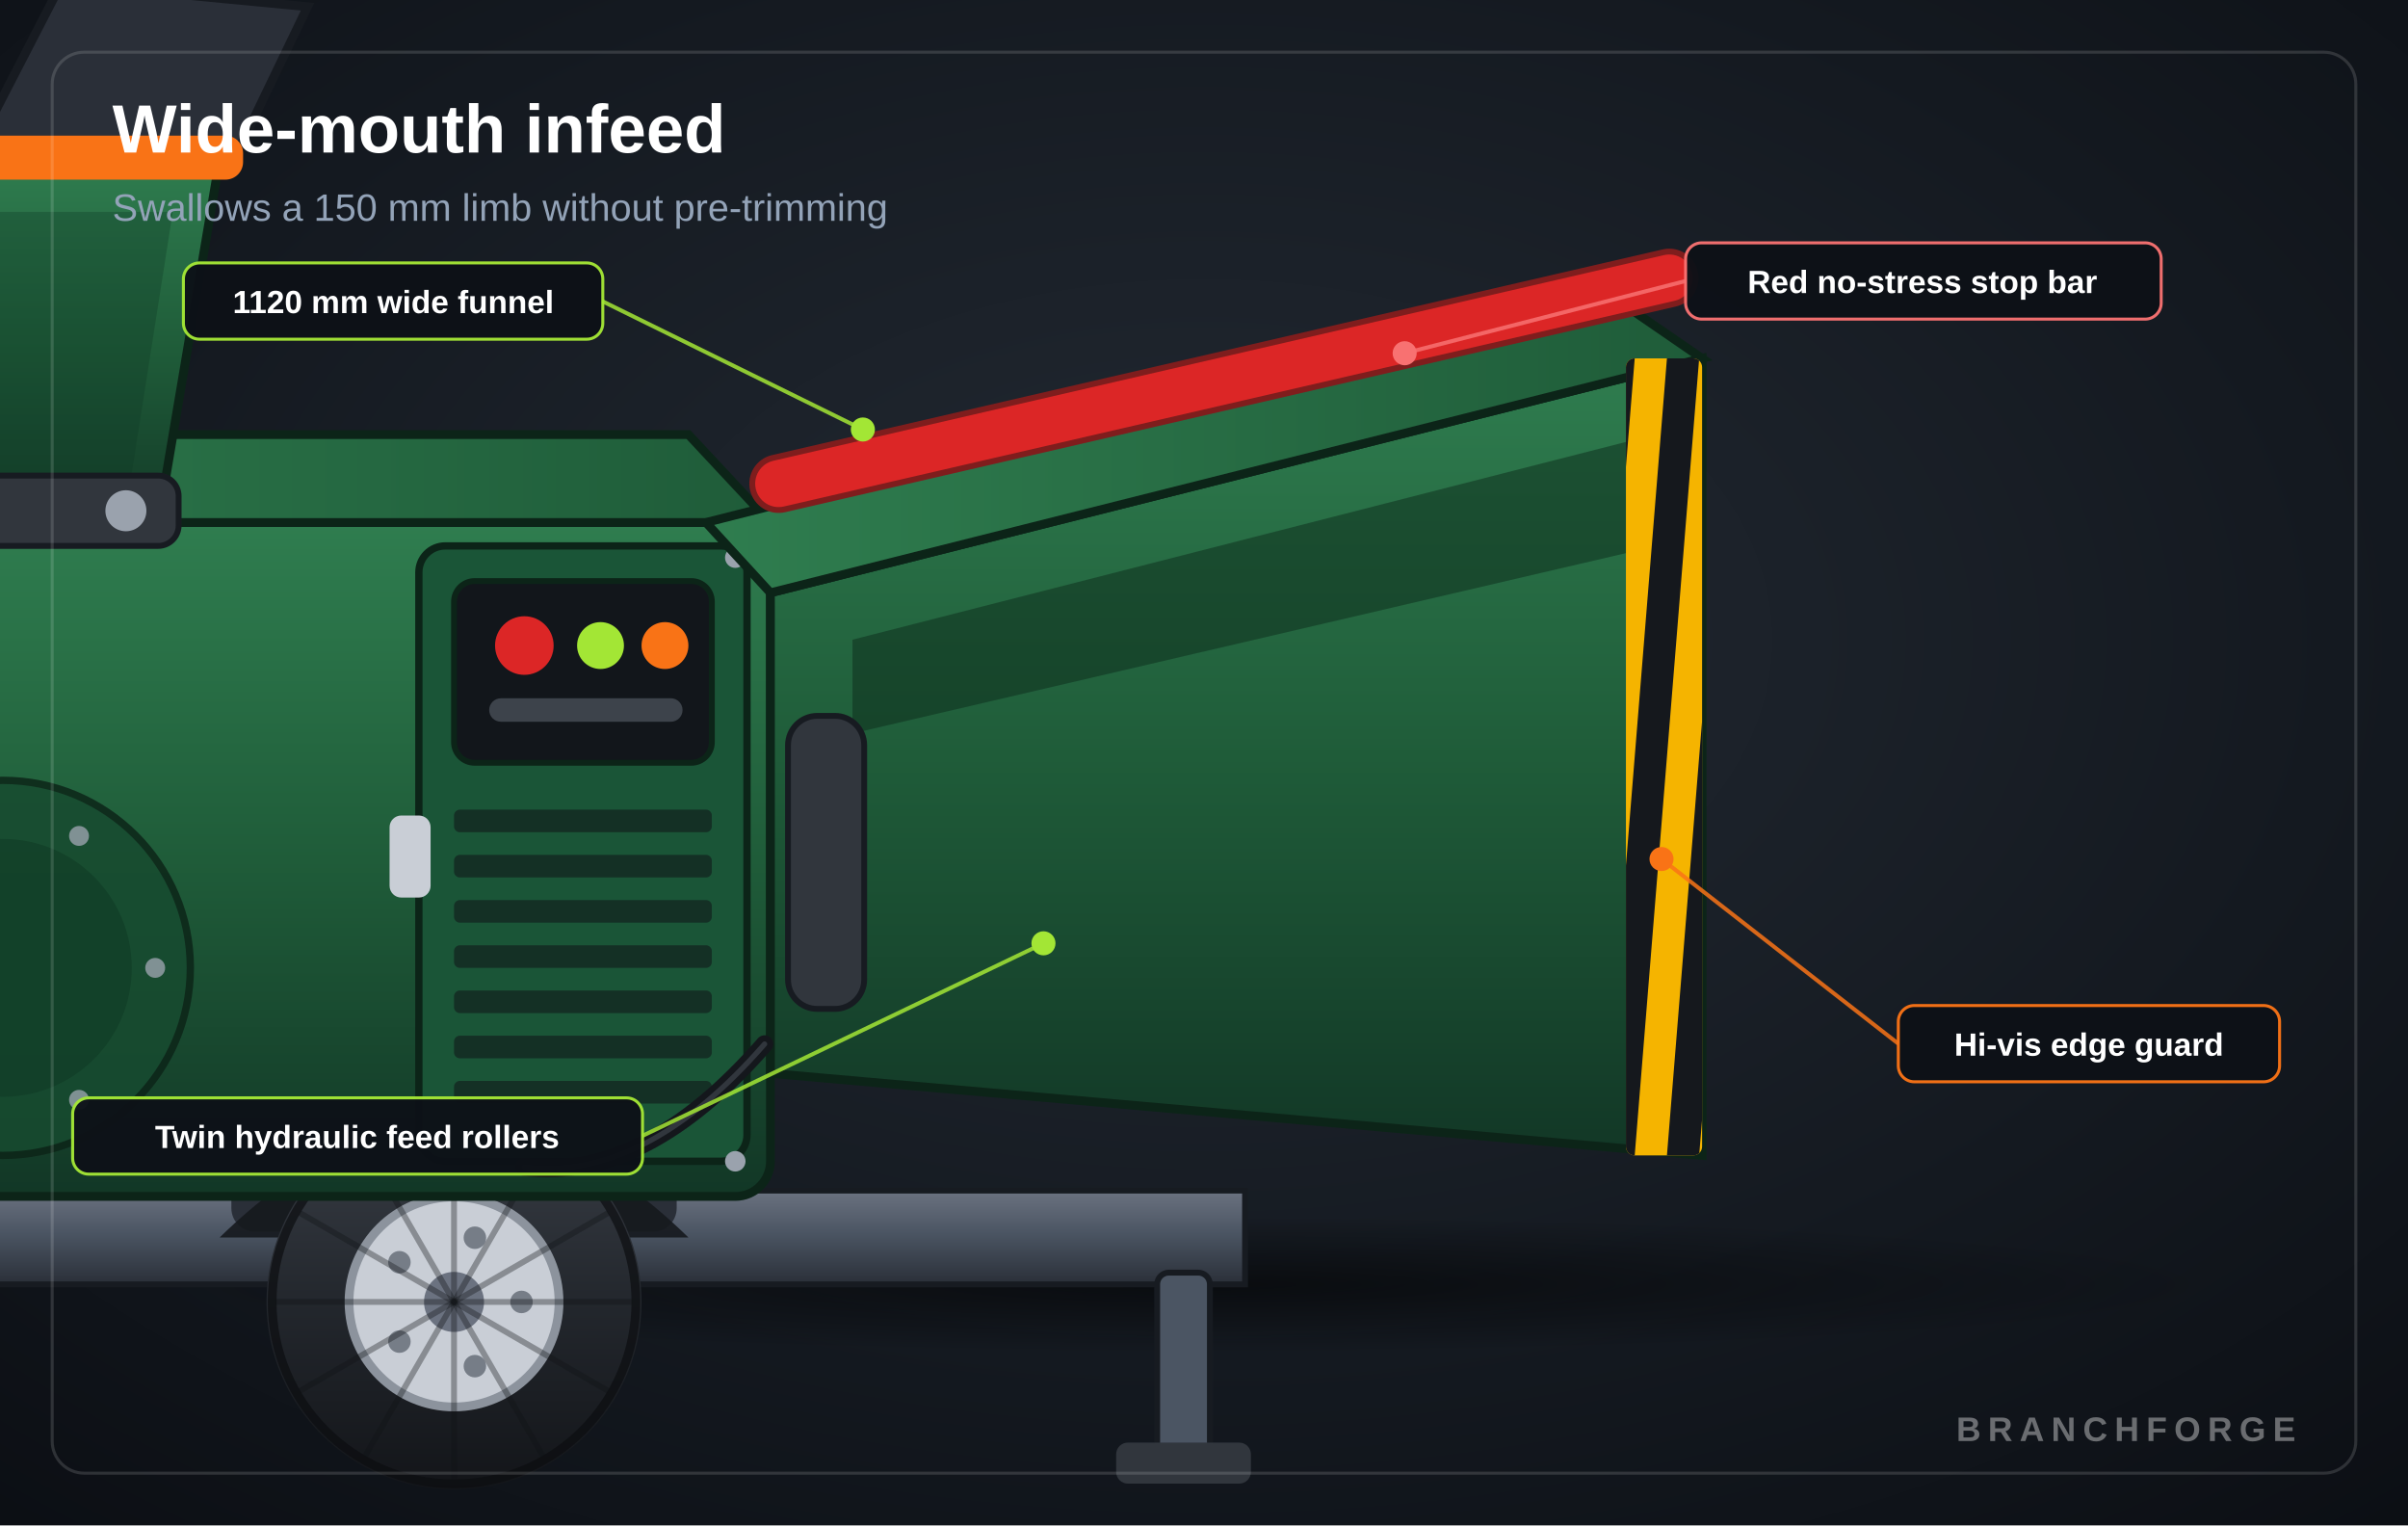
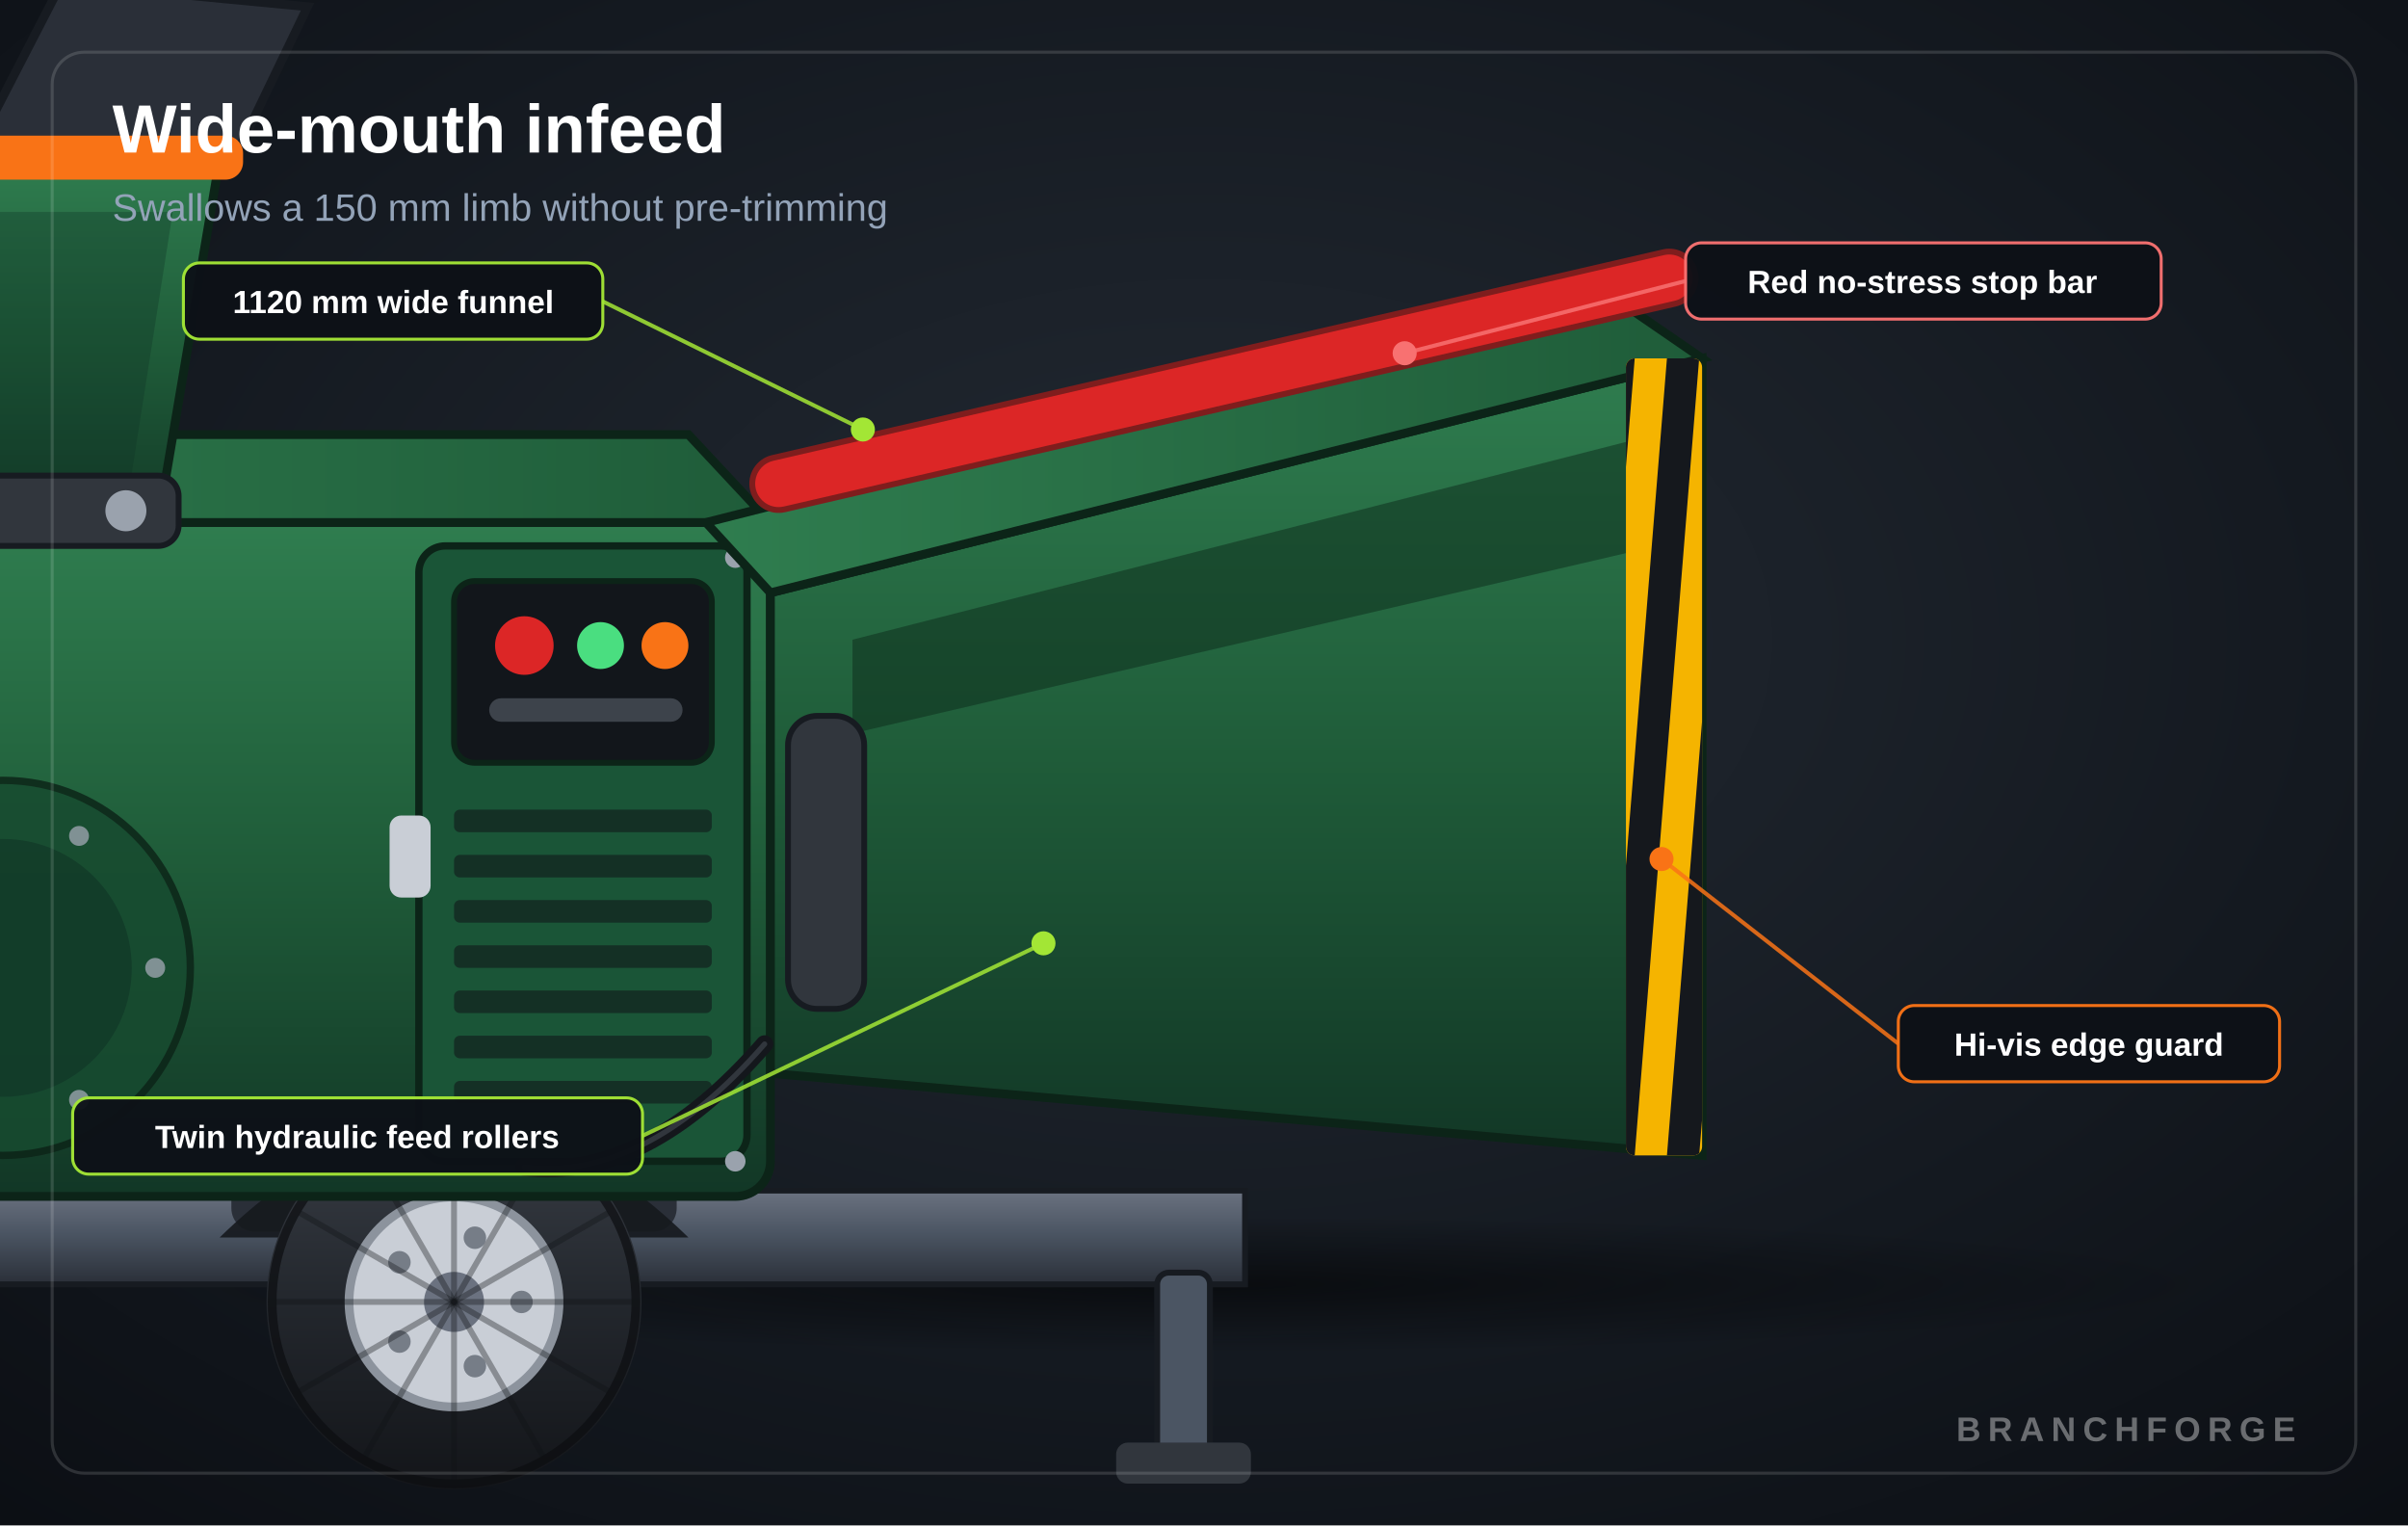
<svg xmlns="http://www.w3.org/2000/svg" viewBox="0 0 1200 760" width="1200" height="760" role="img">
  <defs>
    <linearGradient id="steel" x1="0" y1="0" x2="0" y2="1">
      <stop offset="0" stop-color="#6b7280" />
      <stop offset=".45" stop-color="#4b5563" />
      <stop offset="1" stop-color="#2a2f38" />
    </linearGradient>
    <linearGradient id="steelLite" x1="0" y1="0" x2="0" y2="1">
      <stop offset="0" stop-color="#aeb6c2" />
      <stop offset="1" stop-color="#6b7280" />
    </linearGradient>
    <linearGradient id="dark" x1="0" y1="0" x2="0" y2="1">
      <stop offset="0" stop-color="#31363f" />
      <stop offset="1" stop-color="#15181d" />
    </linearGradient>
    <linearGradient id="rubber" x1="0" y1="0" x2="0" y2="1">
      <stop offset="0" stop-color="#3a3f47" />
      <stop offset=".5" stop-color="#23272d" />
      <stop offset="1" stop-color="#131519" />
    </linearGradient>
    <radialGradient id="studioD" cx=".5" cy=".42" r=".78">
      <stop offset="0" stop-color="#232a33" />
      <stop offset=".6" stop-color="#141920" />
      <stop offset="1" stop-color="#0b0e13" />
    </radialGradient>
    <radialGradient id="studioL" cx=".5" cy=".4" r=".8">
      <stop offset="0" stop-color="#ffffff" />
      <stop offset=".65" stop-color="#eef1f5" />
      <stop offset="1" stop-color="#d7dce4" />
    </radialGradient>
    <linearGradient id="skyG" x1="0" y1="0" x2="0" y2="1">
      <stop offset="0" stop-color="#9fc0d8" />
      <stop offset=".55" stop-color="#cfe0ea" />
      <stop offset="1" stop-color="#e8eef2" />
    </linearGradient>
    <radialGradient id="shadow" cx=".5" cy=".5" r=".5">
      <stop offset="0" stop-color="#000" stop-opacity=".55" />
      <stop offset="1" stop-color="#000" stop-opacity="0" />
    </radialGradient>
    <linearGradient id="glassG" x1="0" y1="0" x2="1" y2="1">
      <stop offset="0" stop-color="#dfeaf2" stop-opacity=".9" />
      <stop offset="1" stop-color="#8fa6b8" stop-opacity=".75" />
    </linearGradient>
-     <linearGradient id="bf" x1="0" y1="0" x2="0" y2="1">
+     <linearGradient id="paint" x1="0" y1="0" x2="0" y2="1">
      <stop offset="0" stop-color="#2f7d4f" />
      <stop offset=".5" stop-color="#1f5c39" />
      <stop offset="1" stop-color="#123726" />
    </linearGradient>
-     <linearGradient id="bfTop" x1="0" y1="0" x2="1" y2="0">
+     <linearGradient id="paintTop" x1="0" y1="0" x2="1" y2="0">
      <stop offset="0" stop-color="#2f7d4f" />
      <stop offset="1" stop-color="#1f5c39" />
    </linearGradient>
  </defs>
  <rect width="1200" height="760" fill="url(#studioD)" />
  <ellipse cx="600.0" cy="640" rx="504.0" ry="34" fill="url(#shadow)" />
  <g transform="translate(-702.3,-166.0) scale(1.46)">
    <g opacity=".55">
-       <path d="M400 292 L744 292 L716 262 L372 262 Z" fill="#0d2a1c" />
-       <rect x="372" y="262" width="344" height="252" rx="10" fill="#0d2a1c" />
+       <path d="M400 292 L744 292 L716 262 L372 262 Z" fill="#0b2a1a" />
+       <rect x="372" y="262" width="344" height="252" rx="10" fill="#0b2a1a" />
    </g>
    <path d="M306 520 H906 V552 H306 Z" fill="url(#steel)" stroke="#171b21" stroke-width="2" />
    <path d="M306 520 L246 542 L246 566 L306 552 Z" fill="url(#steel)" stroke="#171b21" stroke-width="2" />
    <path d="M246 546 L120 566 L120 584 L246 566 Z" fill="url(#steel)" stroke="#171b21" stroke-width="2" />
    <rect x="78" y="556" width="52" height="34" rx="8" fill="#3d434b" stroke="#171b21" stroke-width="2" />
    <circle cx="104" cy="573" r="9" fill="#1b1f25" />
    <clipPath id="hz96126">
      <rect x="84" y="594" width="60" height="16" rx="3" />
    </clipPath>
    <g clip-path="url(#hz96126)">
      <rect x="84" y="594" width="60" height="16" fill="#f5b400" />
      <path d="M54 610 l22 -16 h11 l-22 16 z" fill="#15181d" />
      <path d="M76 610 l22 -16 h11 l-22 16 z" fill="#15181d" />
      <path d="M98 610 l22 -16 h11 l-22 16 z" fill="#15181d" />
      <path d="M120 610 l22 -16 h11 l-22 16 z" fill="#15181d" />
      <path d="M142 610 l22 -16 h11 l-22 16 z" fill="#15181d" />
    </g>
    <rect x="196" y="560" width="16" height="44" rx="4" fill="#4b5563" stroke="#171b21" stroke-width="2" />
    <circle cx="204" cy="612" r="20" fill="url(#rubber)" />
    <circle cx="204" cy="612" r="19.4" fill="none" stroke="#0b0d10" stroke-width="3" opacity=".7" />
    <circle cx="204" cy="612" r="11.2" fill="#9aa2ad" />
    <circle cx="204" cy="612" r="11.2" fill="none" stroke="#8c939d" stroke-width="3" />
    <circle cx="204" cy="612" r="3.2" fill="#6b7280" />
    <circle cx="211.2" cy="612.0" r="1.2" fill="#767d87" />
    <circle cx="206.225" cy="618.848" r="1.2" fill="#767d87" />
    <circle cx="198.175" cy="616.232" r="1.2" fill="#767d87" />
    <circle cx="198.175" cy="607.768" r="1.2" fill="#767d87" />
    <circle cx="206.225" cy="605.152" r="1.2" fill="#767d87" />
    <path d="M204 612 L223.0 612.0" stroke="#0e1114" stroke-width="2" opacity=".35" />
    <path d="M204 612 L220.454 621.5" stroke="#0e1114" stroke-width="2" opacity=".35" />
    <path d="M204 612 L213.5 628.454" stroke="#0e1114" stroke-width="2" opacity=".35" />
    <path d="M204 612 L204 631" stroke="#0e1114" stroke-width="2" opacity=".35" />
    <path d="M204 612 L194.5 628.454" stroke="#0e1114" stroke-width="2" opacity=".35" />
    <path d="M204 612 L187.546 621.5" stroke="#0e1114" stroke-width="2" opacity=".35" />
    <path d="M204 612 L185 612" stroke="#0e1114" stroke-width="2" opacity=".35" />
    <path d="M204 612 L187.545 602.5" stroke="#0e1114" stroke-width="2" opacity=".35" />
    <path d="M204 612 L194.5 595.546" stroke="#0e1114" stroke-width="2" opacity=".35" />
    <path d="M204 612 L204 593" stroke="#0e1114" stroke-width="2" opacity=".35" />
    <path d="M204 612 L213.5 595.545" stroke="#0e1114" stroke-width="2" opacity=".35" />
    <path d="M204 612 L220.454 602.5" stroke="#0e1114" stroke-width="2" opacity=".35" />
    <path d="M150 578 Q193.0 598.0 236 566" fill="none" stroke="#6b7280" stroke-width="4" stroke-linecap="round" />
    <path d="M150 578 Q193.0 598.0 236 566" fill="none" stroke="#3d434b" stroke-width="1.2" stroke-linecap="round" opacity=".7" />
    <rect x="876" y="548" width="18" height="62" rx="4" fill="#4b5563" stroke="#171b21" stroke-width="2" />
    <rect x="862" y="606" width="46" height="14" rx="4" fill="#31363d" />
    <rect x="560" y="500" width="152" height="34" rx="8" fill="#2a2f38" />
    <path d="M556 536 q80 -78 160 0 z" fill="#15181d" opacity=".9" />
    <circle cx="636" cy="558" r="64" fill="url(#rubber)" />
    <circle cx="636" cy="558" r="62.08" fill="none" stroke="#0b0d10" stroke-width="3" opacity=".7" />
    <circle cx="636" cy="558" r="35.84" fill="#c9ced6" />
    <circle cx="636" cy="558" r="35.84" fill="none" stroke="#8c939d" stroke-width="3" />
    <circle cx="636" cy="558" r="10.24" fill="#6b7280" />
    <circle cx="659.04" cy="558.0" r="3.84" fill="#767d87" />
    <circle cx="643.12" cy="579.912" r="3.84" fill="#767d87" />
    <circle cx="617.36" cy="571.543" r="3.84" fill="#767d87" />
    <circle cx="617.36" cy="544.457" r="3.84" fill="#767d87" />
    <circle cx="643.12" cy="536.088" r="3.84" fill="#767d87" />
    <path d="M636 558 L696.8 558.0" stroke="#0e1114" stroke-width="2" opacity=".35" />
    <path d="M636 558 L688.654 588.4" stroke="#0e1114" stroke-width="2" opacity=".35" />
    <path d="M636 558 L666.4 610.654" stroke="#0e1114" stroke-width="2" opacity=".35" />
    <path d="M636 558 L636 618.8" stroke="#0e1114" stroke-width="2" opacity=".35" />
    <path d="M636 558 L605.6 610.654" stroke="#0e1114" stroke-width="2" opacity=".35" />
    <path d="M636 558 L583.346 588.4" stroke="#0e1114" stroke-width="2" opacity=".35" />
    <path d="M636 558 L575.2 558" stroke="#0e1114" stroke-width="2" opacity=".35" />
    <path d="M636 558 L583.346 527.6" stroke="#0e1114" stroke-width="2" opacity=".35" />
    <path d="M636 558 L605.6 505.346" stroke="#0e1114" stroke-width="2" opacity=".35" />
    <path d="M636 558 L636 497.2" stroke="#0e1114" stroke-width="2" opacity=".35" />
    <path d="M636 558 L666.4 505.346" stroke="#0e1114" stroke-width="2" opacity=".35" />
    <path d="M636 558 L688.654 527.6" stroke="#0e1114" stroke-width="2" opacity=".35" />
-     <rect x="400" y="292" width="344" height="230" rx="12" fill="url(#bf)" stroke="#0c2418" stroke-width="3" />
-     <path d="M400 292 L744 292 L716 262 L372 262 Z" fill="url(#bfTop)" stroke="#0c2418" stroke-width="3" />
+     <rect x="400" y="292" width="344" height="230" rx="12" fill="url(#paint)" stroke="#0c2418" stroke-width="3" />
+     <path d="M400 292 L744 292 L716 262 L372 262 Z" fill="url(#paintTop)" stroke="#0c2418" stroke-width="3" />
    <circle cx="482" cy="444" r="64" fill="#164a2f" stroke="#0c2418" stroke-width="2.5" opacity=".85" />
-     <circle cx="482" cy="444" r="44" fill="#0f3a24" opacity=".6" />
+     <circle cx="482" cy="444" r="44" fill="#0f3325" opacity=".6" />
    <g opacity=".8">
      <circle cx="534.0" cy="444.0" r="3.4" fill="#9aa2ad" />
      <circle cx="508.0" cy="489.033" r="3.4" fill="#9aa2ad" />
      <circle cx="456.0" cy="489.033" r="3.4" fill="#9aa2ad" />
      <circle cx="430.0" cy="444.0" r="3.4" fill="#9aa2ad" />
      <circle cx="456.0" cy="398.967" r="3.4" fill="#9aa2ad" />
      <circle cx="508.0" cy="398.967" r="3.4" fill="#9aa2ad" />
    </g>
    <rect x="624" y="300" width="112" height="210" rx="9" fill="#1a5537" stroke="#0c2418" stroke-width="2.5" />
    <rect x="636" y="390.0" width="88" height="7.714" rx="2" fill="#0f1216" opacity=".55" />
    <rect x="636" y="405.429" width="88" height="7.714" rx="2" fill="#0f1216" opacity=".55" />
    <rect x="636" y="420.857" width="88" height="7.714" rx="2" fill="#0f1216" opacity=".55" />
    <rect x="636" y="436.286" width="88" height="7.714" rx="2" fill="#0f1216" opacity=".55" />
    <rect x="636" y="451.714" width="88" height="7.714" rx="2" fill="#0f1216" opacity=".55" />
    <rect x="636" y="467.143" width="88" height="7.714" rx="2" fill="#0f1216" opacity=".55" />
    <rect x="636" y="482.571" width="88" height="7.714" rx="2" fill="#0f1216" opacity=".55" />
    <rect x="614" y="392" width="14" height="28" rx="4" fill="#c9ced6" />
    <rect x="636" y="312" width="88" height="62" rx="7" fill="#12161b" stroke="#0c2418" stroke-width="2" />
    <circle cx="660" cy="334" r="10" fill="#dc2626" />
-     <circle cx="686" cy="334" r="8" fill="#a3e635" />
+     <circle cx="686" cy="334" r="8" fill="#4ade80" />
    <circle cx="708" cy="334" r="8" fill="#f97316" />
    <rect x="648" y="352" width="66" height="8" rx="4" fill="#3d434b" />
    <circle cx="412" cy="304" r="3.5" fill="#9aa2ad" />
    <circle cx="732" cy="304" r="3.5" fill="#9aa2ad" />
    <circle cx="412" cy="510" r="3.5" fill="#9aa2ad" />
    <circle cx="732" cy="510" r="3.5" fill="#9aa2ad" />
    <g transform="rotate(0 476 292)">
-       <path d="M418 298 L534 298 L556 168 L474 168 Z" fill="url(#bf)" stroke="#0c2418" stroke-width="3" />
-       <path d="M438 288 L524 288 L540 186 L478 186 Z" fill="#0f3a24" opacity=".35" />
+       <path d="M418 298 L534 298 L556 168 L474 168 Z" fill="url(#paint)" stroke="#0c2418" stroke-width="3" />
+       <path d="M438 288 L524 288 L540 186 L478 186 Z" fill="#0f3325" opacity=".35" />
      <rect x="410" y="276" width="132" height="24" rx="7" fill="#31363d" stroke="#171b21" stroke-width="2" />
      <circle cx="428" cy="288" r="7" fill="#9aa2ad" />
      <circle cx="524" cy="288" r="7" fill="#9aa2ad" />
      <path d="M470 170 L560 170 L586 116 L502 108 Z" fill="#2a2f38" stroke="#171b21" stroke-width="3" />
      <rect x="466" y="160" width="98" height="15" rx="6" fill="#f97316" />
      <circle cx="470" cy="170" r="8" fill="#9aa2ad" stroke="#171b21" stroke-width="2" />
    </g>
-     <path d="M744 316 L1062 236 L1062 508 L744 480 Z" fill="url(#bf)" stroke="#0c2418" stroke-width="3" />
-     <path d="M744 316 L1062 236 L1030 214 L722 292 Z" fill="url(#bfTop)" stroke="#0c2418" stroke-width="3" />
+     <path d="M744 316 L1062 236 L1062 508 L744 480 Z" fill="url(#paint)" stroke="#0c2418" stroke-width="3" />
+     <path d="M744 316 L1062 236 L1030 214 L722 292 Z" fill="url(#paintTop)" stroke="#0c2418" stroke-width="3" />
    <path d="M772 332 L1038 264 L1038 302 L772 364 Z" fill="#0b2a1a" opacity=".5" />
    <clipPath id="hz2184">
      <rect x="1036" y="236" width="26" height="272" rx="3" />
    </clipPath>
    <g clip-path="url(#hz2184)">
      <rect x="1036" y="236" width="26" height="272" fill="#f5b400" />
      <path d="M1006 508 l22 -272 h11 l-22 272 z" fill="#15181d" />
      <path d="M1028 508 l22 -272 h11 l-22 272 z" fill="#15181d" />
      <path d="M1050 508 l22 -272 h11 l-22 272 z" fill="#15181d" />
      <path d="M1072 508 l22 -272 h11 l-22 272 z" fill="#15181d" />
    </g>
    <rect x="750" y="358" width="26" height="100" rx="10" fill="#31363d" stroke="#171b21" stroke-width="2" />
    <rect x="736" y="272" width="330" height="18" rx="9" fill="#dc2626" stroke="#7f1d1d" stroke-width="2" transform="rotate(-13 736 272)" />
    <path d="M742 470 Q701.0 517.0 660 512" fill="none" stroke="#14171c" stroke-width="6" stroke-linecap="round" />
    <path d="M742 470 Q701.0 517.0 660 512" fill="none" stroke="#3d434b" stroke-width="1.8" stroke-linecap="round" opacity=".7" />
  </g>
  <path d="M430 214 L300 150" stroke="#a3e635" stroke-width="2" opacity=".85" />
  <circle cx="430" cy="214" r="6" fill="#a3e635" />
  <rect x="91.4" y="131" width="209" height="38" rx="8" fill="#0d1117" stroke="#a3e635" stroke-width="1.5" opacity=".96" />
  <text x="196" y="156" text-anchor="middle" font-family="Arial,Helvetica,sans-serif" font-weight="700" font-size="16" fill="#fff">1120 mm wide funnel</text>
  <path d="M520 470 L320 566" stroke="#a3e635" stroke-width="2" opacity=".85" />
  <circle cx="520" cy="470" r="6" fill="#a3e635" />
  <rect x="36.2" y="547" width="284" height="38" rx="8" fill="#0d1117" stroke="#a3e635" stroke-width="1.5" opacity=".96" />
  <text x="178" y="572" text-anchor="middle" font-family="Arial,Helvetica,sans-serif" font-weight="700" font-size="16" fill="#fff">Twin hydraulic feed rollers</text>
  <path d="M700 176 L840 140" stroke="#f87171" stroke-width="2" opacity=".85" />
  <circle cx="700" cy="176" r="6" fill="#f87171" />
  <rect x="840" y="121" width="237" height="38" rx="8" fill="#0d1117" stroke="#f87171" stroke-width="1.5" opacity=".96" />
  <text x="958" y="146" text-anchor="middle" font-family="Arial,Helvetica,sans-serif" font-weight="700" font-size="16" fill="#fff">Red no-stress stop bar</text>
  <path d="M828 428 L946 520" stroke="#f97316" stroke-width="2" opacity=".85" />
  <circle cx="828" cy="428" r="6" fill="#f97316" />
  <rect x="946" y="501" width="190" height="38" rx="8" fill="#0d1117" stroke="#f97316" stroke-width="1.5" opacity=".96" />
  <text x="1041" y="526" text-anchor="middle" font-family="Arial,Helvetica,sans-serif" font-weight="700" font-size="16" fill="#fff">Hi-vis edge guard</text>
  <text x="56" y="76" font-family="Arial,Helvetica,sans-serif" font-weight="800" font-size="34" fill="#ffffff">Wide-mouth infeed</text>
  <text x="56" y="110" font-family="Arial,Helvetica,sans-serif" font-weight="500" font-size="19" fill="#93a3b8">Swallows a 150 mm limb without pre-trimming</text>
  <rect x="26" y="26" width="1148" height="708" rx="16" fill="none" stroke="#ffffff" stroke-width="1.5" opacity=".14" />
  <text x="1144" y="718" text-anchor="end" font-family="Arial,Helvetica,sans-serif" font-weight="800" font-size="17" letter-spacing="3.5" fill="#ffffff" opacity=".38">BRANCHFORGE</text>
</svg>
